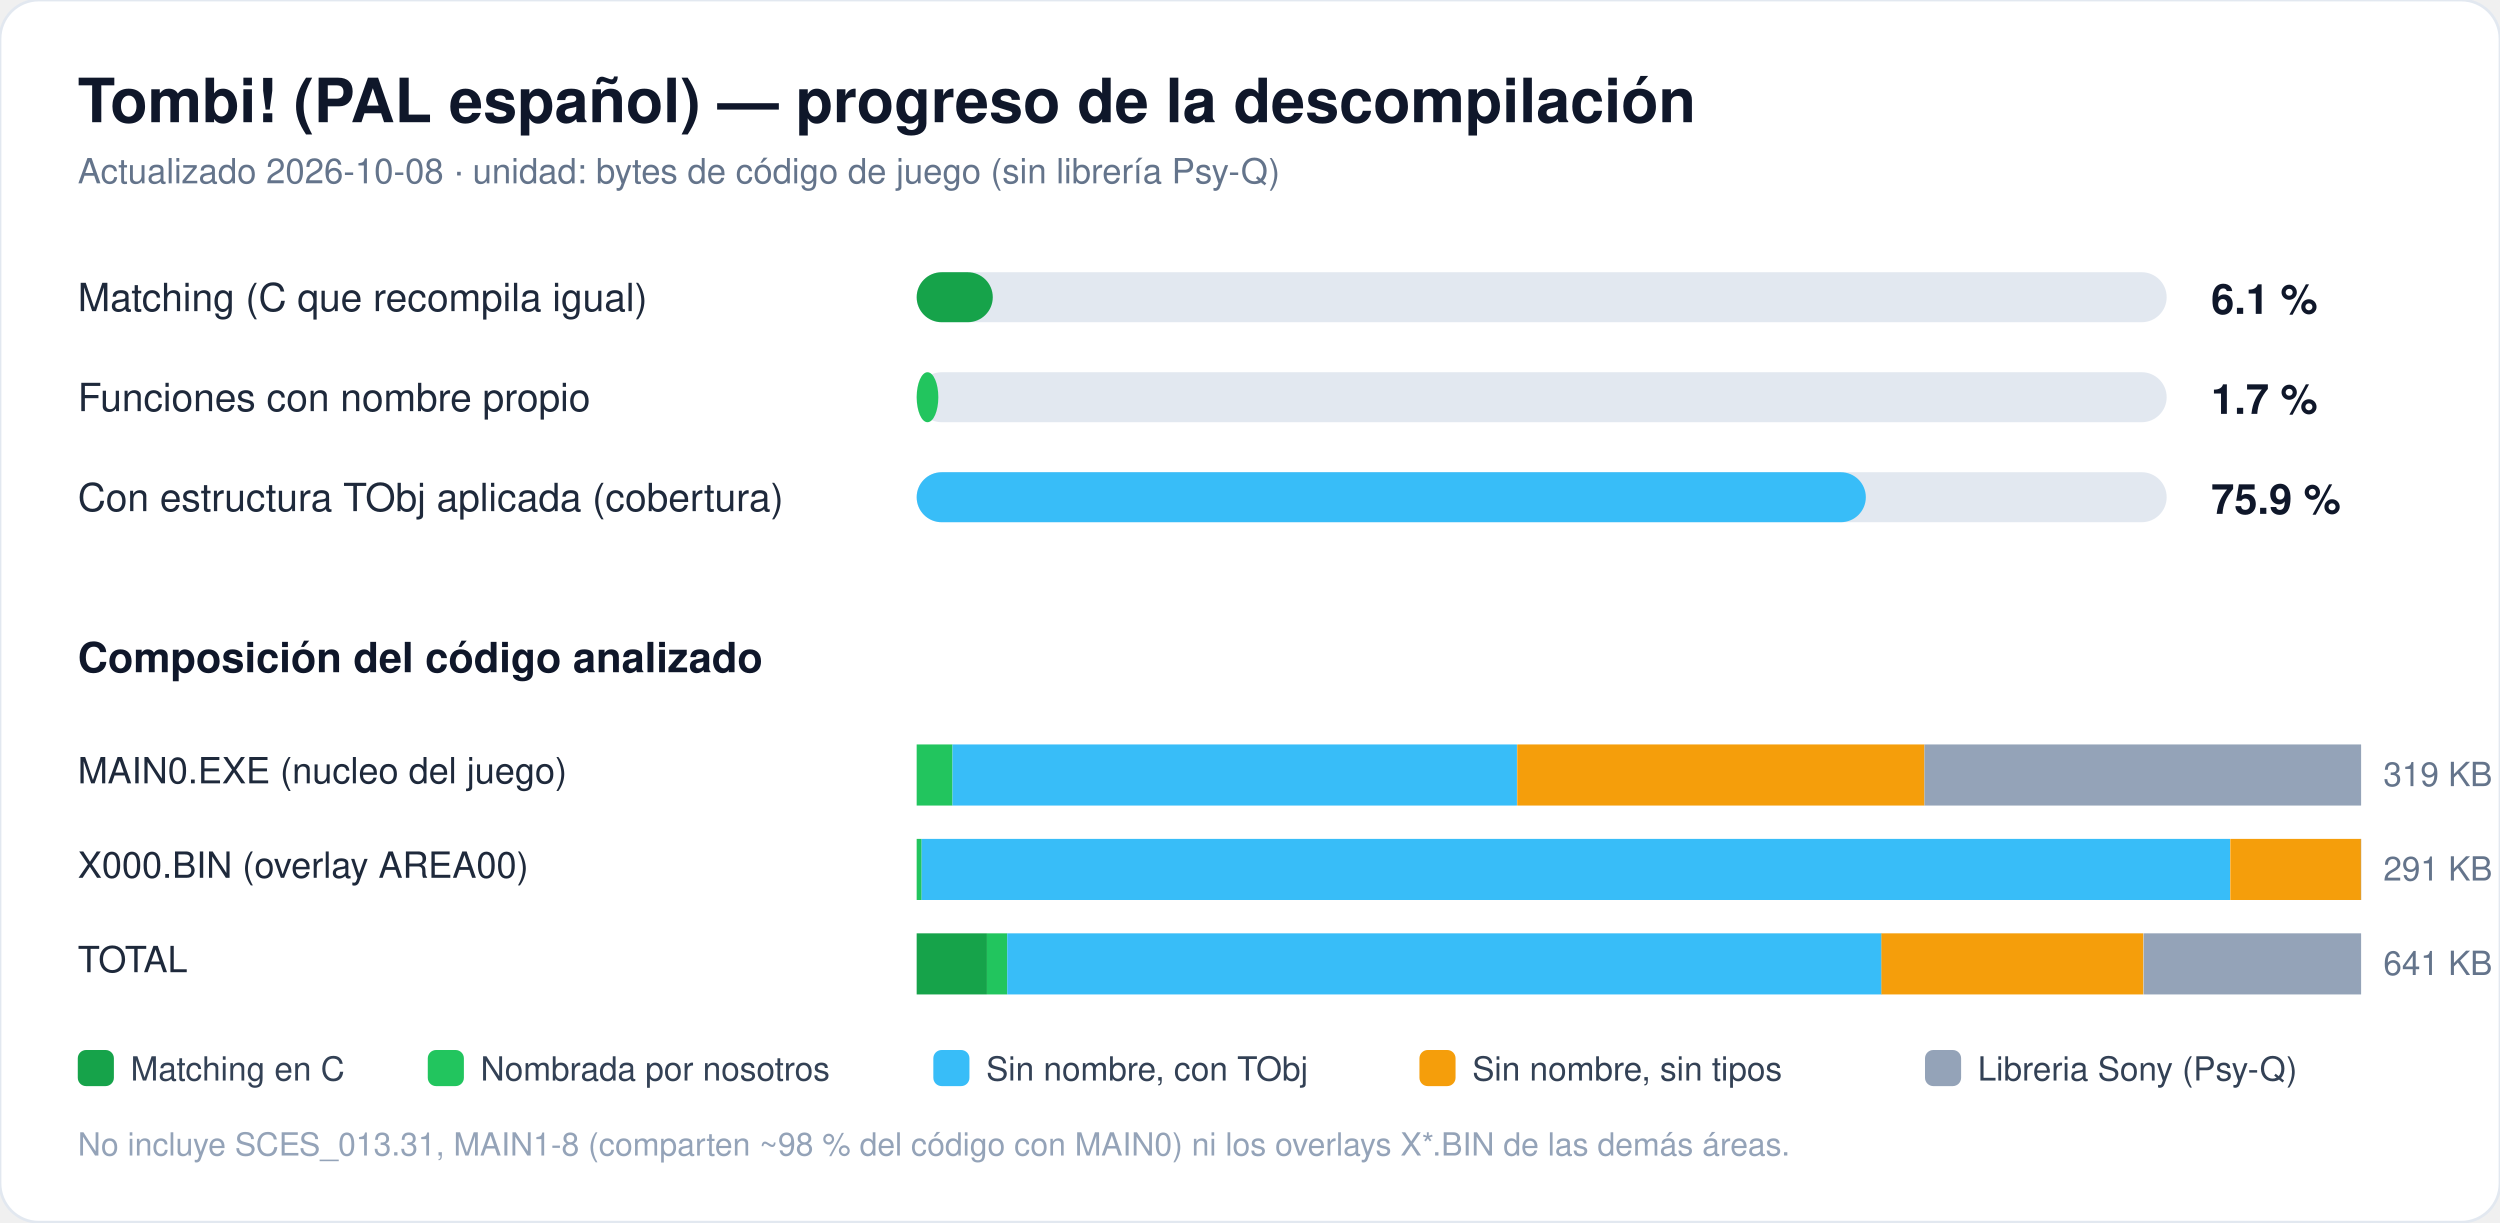
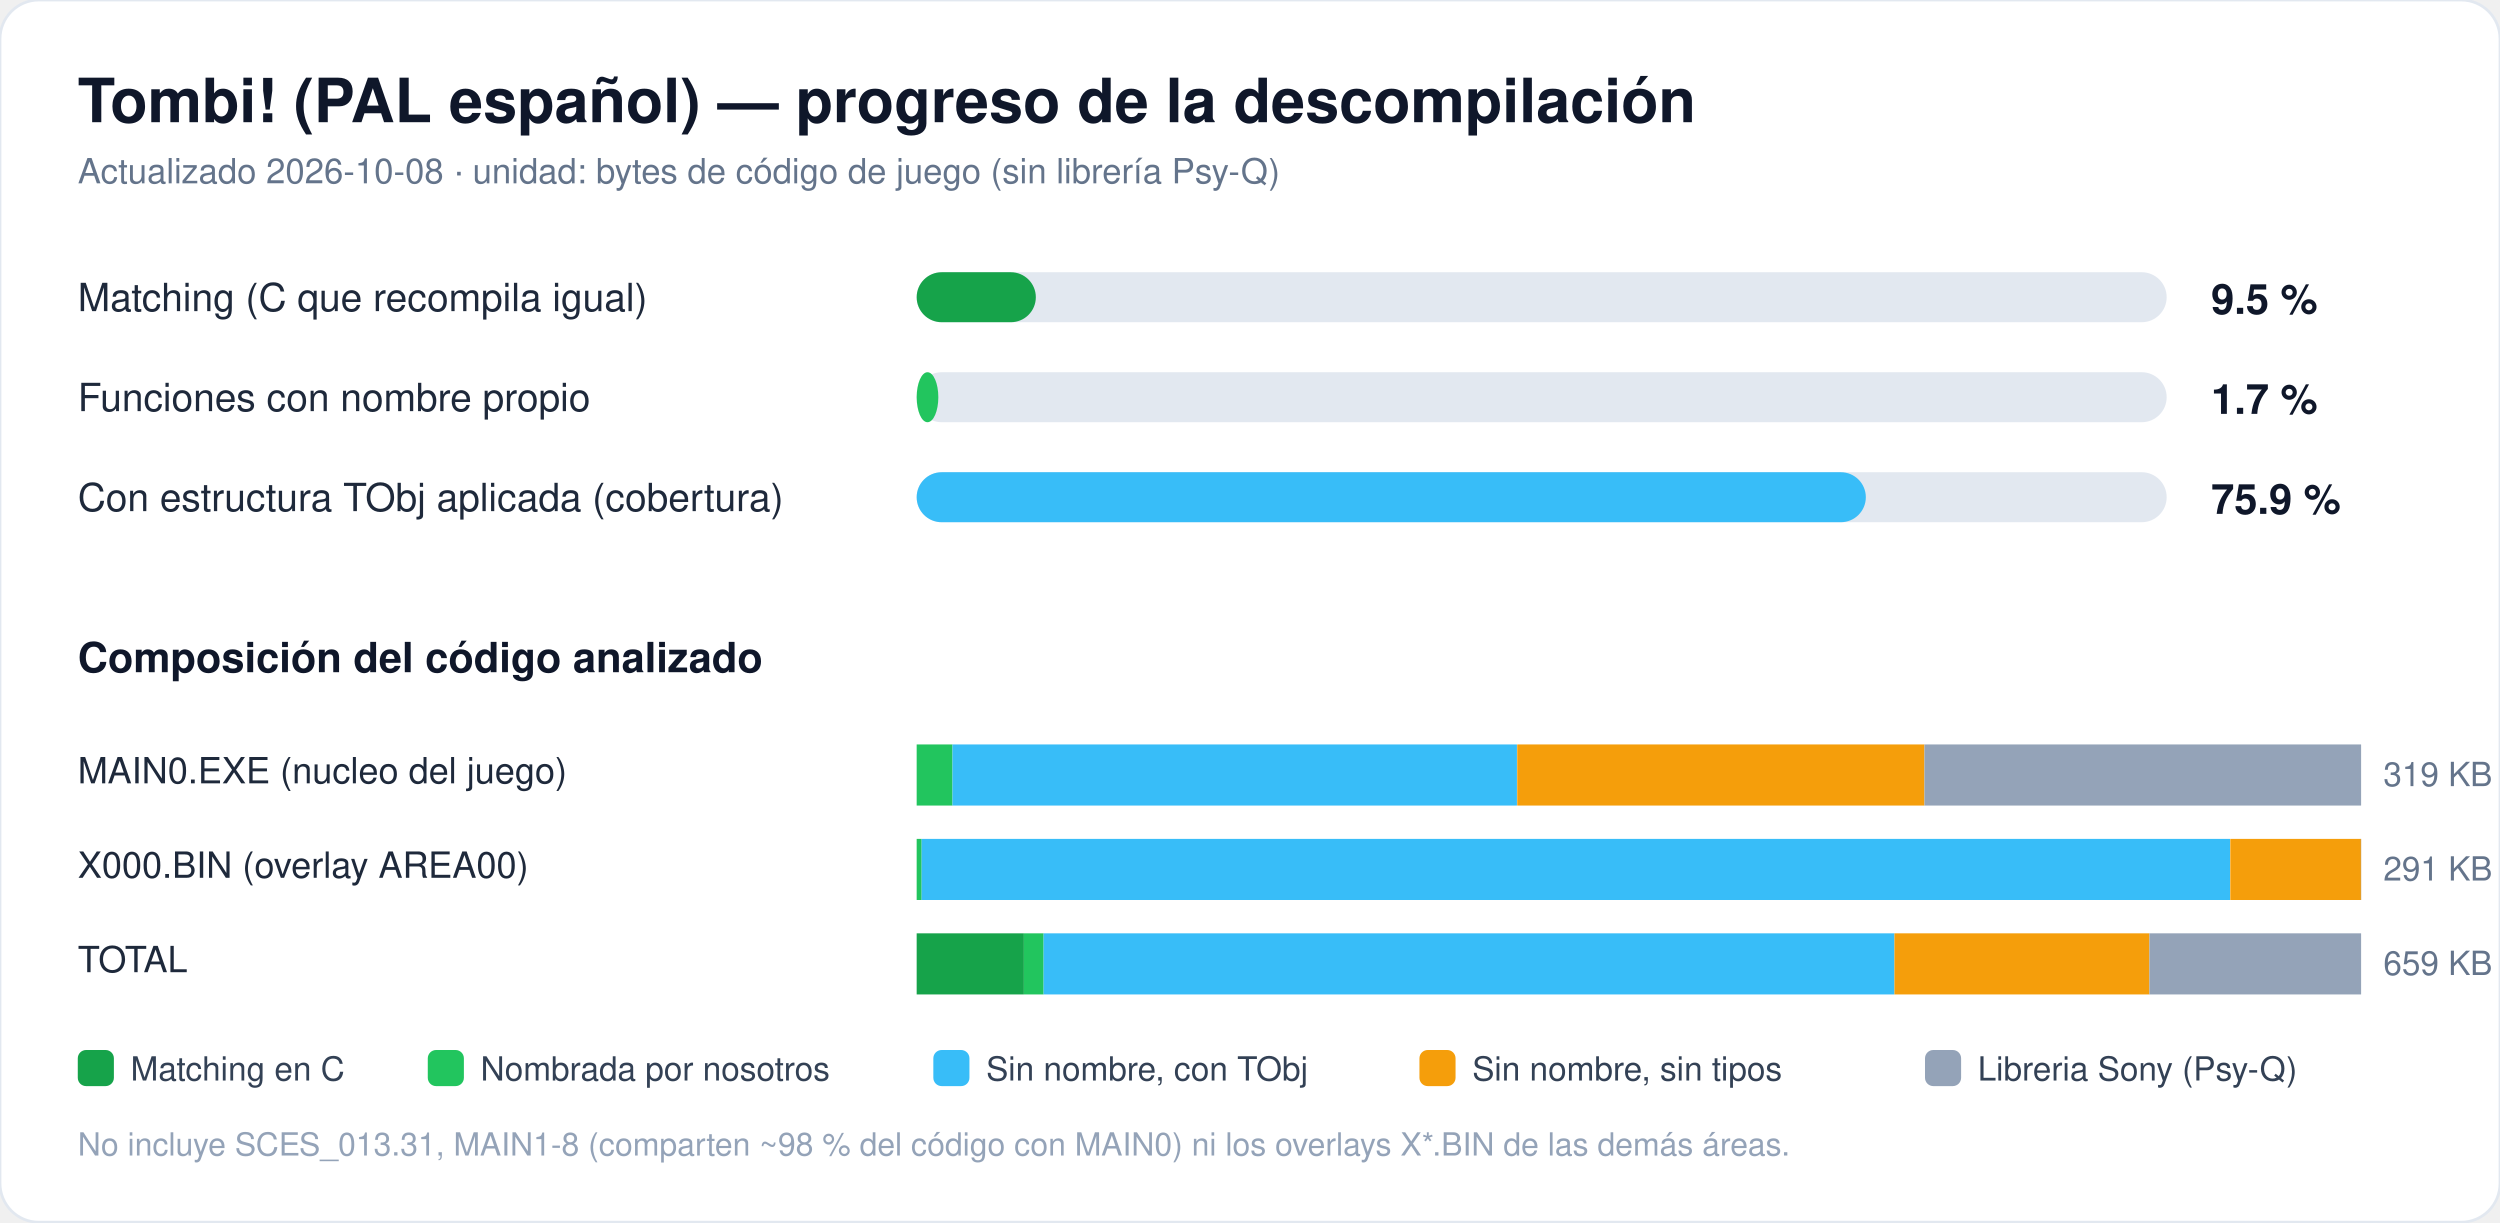
<svg xmlns="http://www.w3.org/2000/svg" width="900" height="440" viewBox="0 0 900 440" role="img" aria-label="Progreso de la descompilacion">
  <rect width="900" height="440" rx="14" fill="#ffffff" stroke="#e2e8f0" />
  <text x="28" y="44" font-family="Segoe UI,Helvetica,Arial,sans-serif" font-size="22" font-weight="700" fill="#0f172a">Tombi! (PAL español) — progreso de la descompilación</text>
  <text x="28" y="66" font-family="Segoe UI,Helvetica,Arial,sans-serif" font-size="12.5" fill="#64748b">Actualizado 2026-10-08 · unidad: bytes de código de juego (sin librería Psy-Q)</text>
  <text x="28" y="112" font-family="Segoe UI,Helvetica,Arial,sans-serif" font-size="14" fill="#1e293b">Matching (C que recompila igual)</text>
  <rect x="330" y="98" width="450" height="18" rx="9" fill="#e2e8f0" />
-   <rect x="330" y="98" width="27.4" height="18" rx="9" fill="#16a34a" />
-   <text x="796" y="113" font-family="Segoe UI,Helvetica,Arial,sans-serif" font-size="15" font-weight="700" fill="#0f172a">6.1 %</text>
+   <rect x="330" y="98" width="42.9" height="18" rx="9" fill="#16a34a" />
+   <text x="796" y="113" font-family="Segoe UI,Helvetica,Arial,sans-serif" font-size="15" font-weight="700" fill="#0f172a">9.5 %</text>
  <text x="28" y="148" font-family="Segoe UI,Helvetica,Arial,sans-serif" font-size="14" fill="#1e293b">Funciones con nombre propio</text>
  <rect x="330" y="134" width="450" height="18" rx="9" fill="#e2e8f0" />
  <rect x="330" y="134" width="7.8" height="18" rx="9" fill="#22c55e" />
  <text x="796" y="149" font-family="Segoe UI,Helvetica,Arial,sans-serif" font-size="15" font-weight="700" fill="#0f172a">1.7 %</text>
  <text x="28" y="184" font-family="Segoe UI,Helvetica,Arial,sans-serif" font-size="14" fill="#1e293b">Con estructura TObj aplicada (cobertura)</text>
  <rect x="330" y="170" width="450" height="18" rx="9" fill="#e2e8f0" />
  <rect x="330" y="170" width="341.7" height="18" rx="9" fill="#38bdf8" />
  <text x="796" y="185" font-family="Segoe UI,Helvetica,Arial,sans-serif" font-size="15" font-weight="700" fill="#0f172a">75.9 %</text>
  <text x="28" y="242" font-family="Segoe UI,Helvetica,Arial,sans-serif" font-size="15" font-weight="700" fill="#0f172a">Composición del código analizado</text>
  <text x="28" y="282" font-family="Segoe UI,Helvetica,Arial,sans-serif" font-size="13" fill="#1e293b">MAIN0.EXE (nucleo del juego)</text>
  <rect x="330.0" y="268" width="12.9" height="22" fill="#22c55e" />
  <rect x="342.9" y="268" width="203.2" height="22" fill="#38bdf8" />
  <rect x="546.2" y="268" width="146.6" height="22" fill="#f59e0b" />
  <rect x="692.8" y="268" width="157.2" height="22" fill="#94a3b8" />
  <text x="858" y="283" font-family="Segoe UI,Helvetica,Arial,sans-serif" font-size="12" fill="#64748b" text-anchor="start">319 KB</text>
  <text x="28" y="316" font-family="Segoe UI,Helvetica,Arial,sans-serif" font-size="13" fill="#1e293b">X000.BIN (overlay AREA00)</text>
  <rect x="330.0" y="302" width="1.8" height="22" fill="#22c55e" />
  <rect x="331.8" y="302" width="471.0" height="22" fill="#38bdf8" />
  <rect x="802.9" y="302" width="47.1" height="22" fill="#f59e0b" />
  <rect x="849.9" y="302" width="0.1" height="22" fill="#94a3b8" />
  <text x="858" y="317" font-family="Segoe UI,Helvetica,Arial,sans-serif" font-size="12" fill="#64748b" text-anchor="start">291 KB</text>
  <text x="28" y="350" font-family="Segoe UI,Helvetica,Arial,sans-serif" font-size="13" fill="#1e293b">TOTAL</text>
-   <rect x="330.0" y="336" width="25.3" height="22" fill="#16a34a" />
-   <rect x="355.3" y="336" width="7.3" height="22" fill="#22c55e" />
-   <rect x="362.6" y="336" width="314.8" height="22" fill="#38bdf8" />
-   <rect x="677.3" y="336" width="94.3" height="22" fill="#f59e0b" />
-   <rect x="771.7" y="336" width="78.3" height="22" fill="#94a3b8" />
-   <text x="858" y="351" font-family="Segoe UI,Helvetica,Arial,sans-serif" font-size="12" fill="#64748b" text-anchor="start">641 KB</text>
+   <rect x="330.0" y="336" width="38.6" height="22" fill="#16a34a" />
+   <rect x="368.6" y="336" width="7.1" height="22" fill="#22c55e" />
+   <rect x="375.7" y="336" width="306.3" height="22" fill="#38bdf8" />
+   <rect x="682.0" y="336" width="91.8" height="22" fill="#f59e0b" />
+   <rect x="773.8" y="336" width="76.2" height="22" fill="#94a3b8" />
+   <text x="858" y="351" font-family="Segoe UI,Helvetica,Arial,sans-serif" font-size="12" fill="#64748b" text-anchor="start">659 KB</text>
  <rect x="28" y="378" width="13" height="13" rx="3" fill="#16a34a" />
  <text x="47" y="389" font-family="Segoe UI,Helvetica,Arial,sans-serif" font-size="12" fill="#334155">Matching en C</text>
  <rect x="154" y="378" width="13" height="13" rx="3" fill="#22c55e" />
  <text x="173" y="389" font-family="Segoe UI,Helvetica,Arial,sans-serif" font-size="12" fill="#334155">Nombrada por nosotros</text>
  <rect x="336" y="378" width="13" height="13" rx="3" fill="#38bdf8" />
  <text x="355" y="389" font-family="Segoe UI,Helvetica,Arial,sans-serif" font-size="12" fill="#334155">Sin nombre, con TObj</text>
  <rect x="511" y="378" width="13" height="13" rx="3" fill="#f59e0b" />
  <text x="530" y="389" font-family="Segoe UI,Helvetica,Arial,sans-serif" font-size="12" fill="#334155">Sin nombre, sin tipos</text>
  <rect x="693" y="378" width="13" height="13" rx="3" fill="#94a3b8" />
  <text x="712" y="389" font-family="Segoe UI,Helvetica,Arial,sans-serif" font-size="12" fill="#334155">Libreria Sony (Psy-Q)</text>
  <text x="28" y="416" font-family="Segoe UI,Helvetica,Arial,sans-serif" font-size="11.5" fill="#94a3b8">No incluye SCES_013.31, MAIN1-8 (comparten ~98 % del código con MAIN0) ni los overlays X*.BIN de las demás áreas.</text>
</svg>
